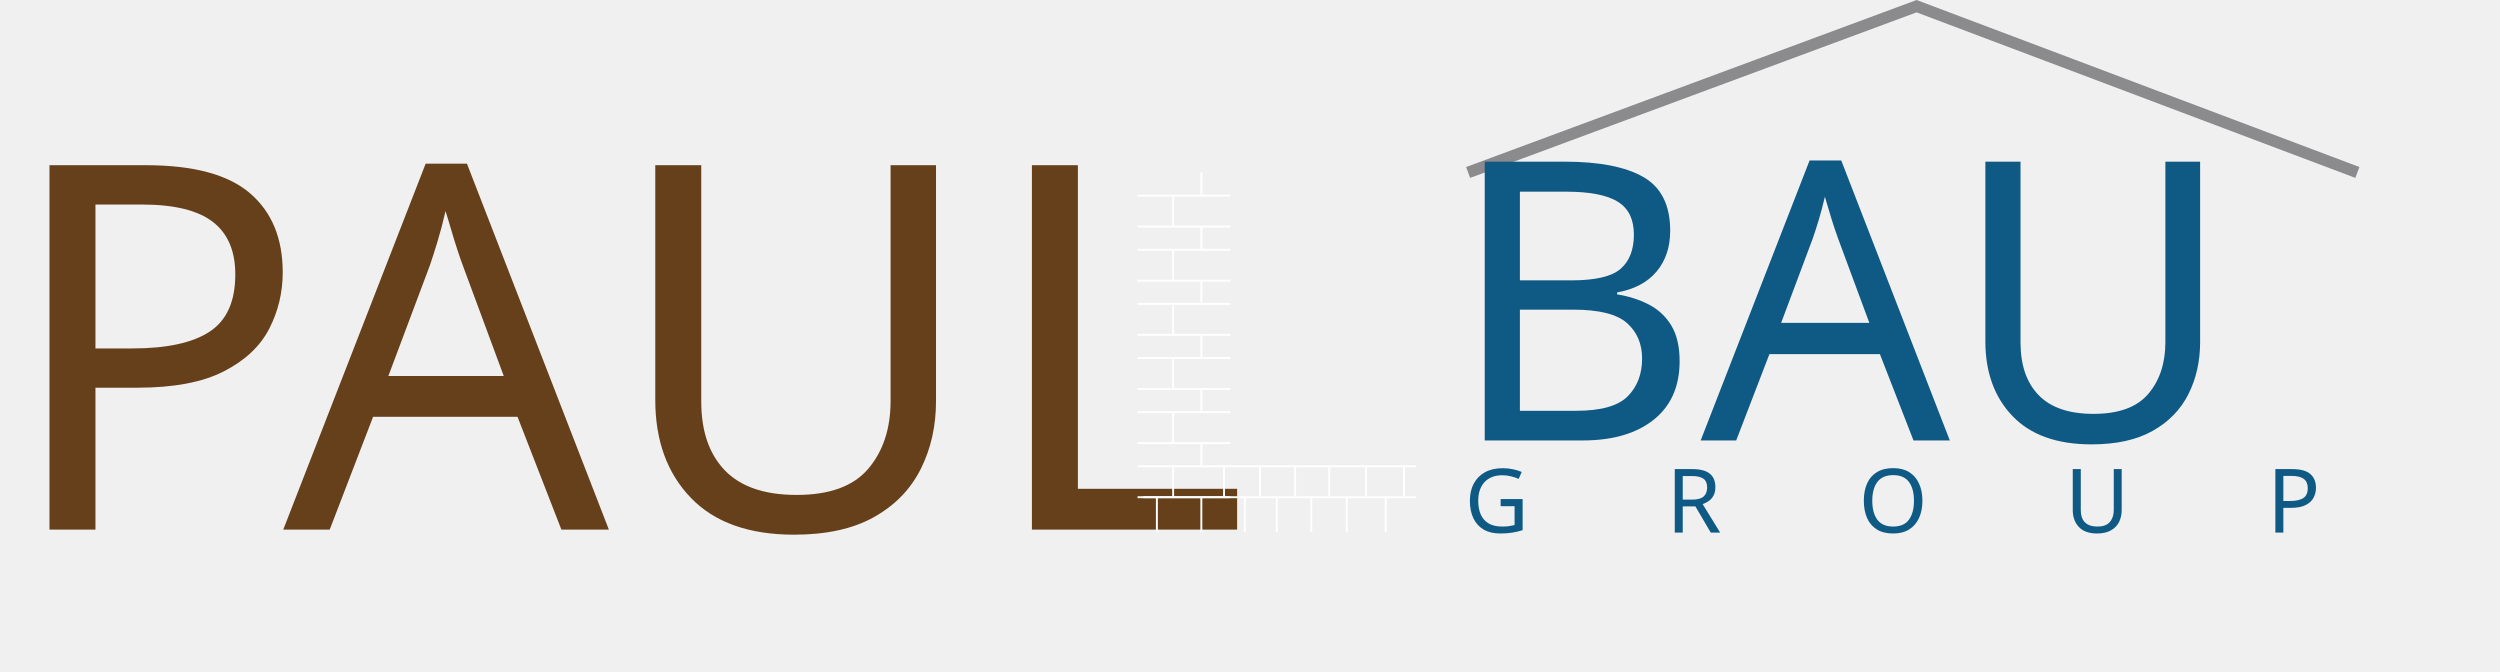
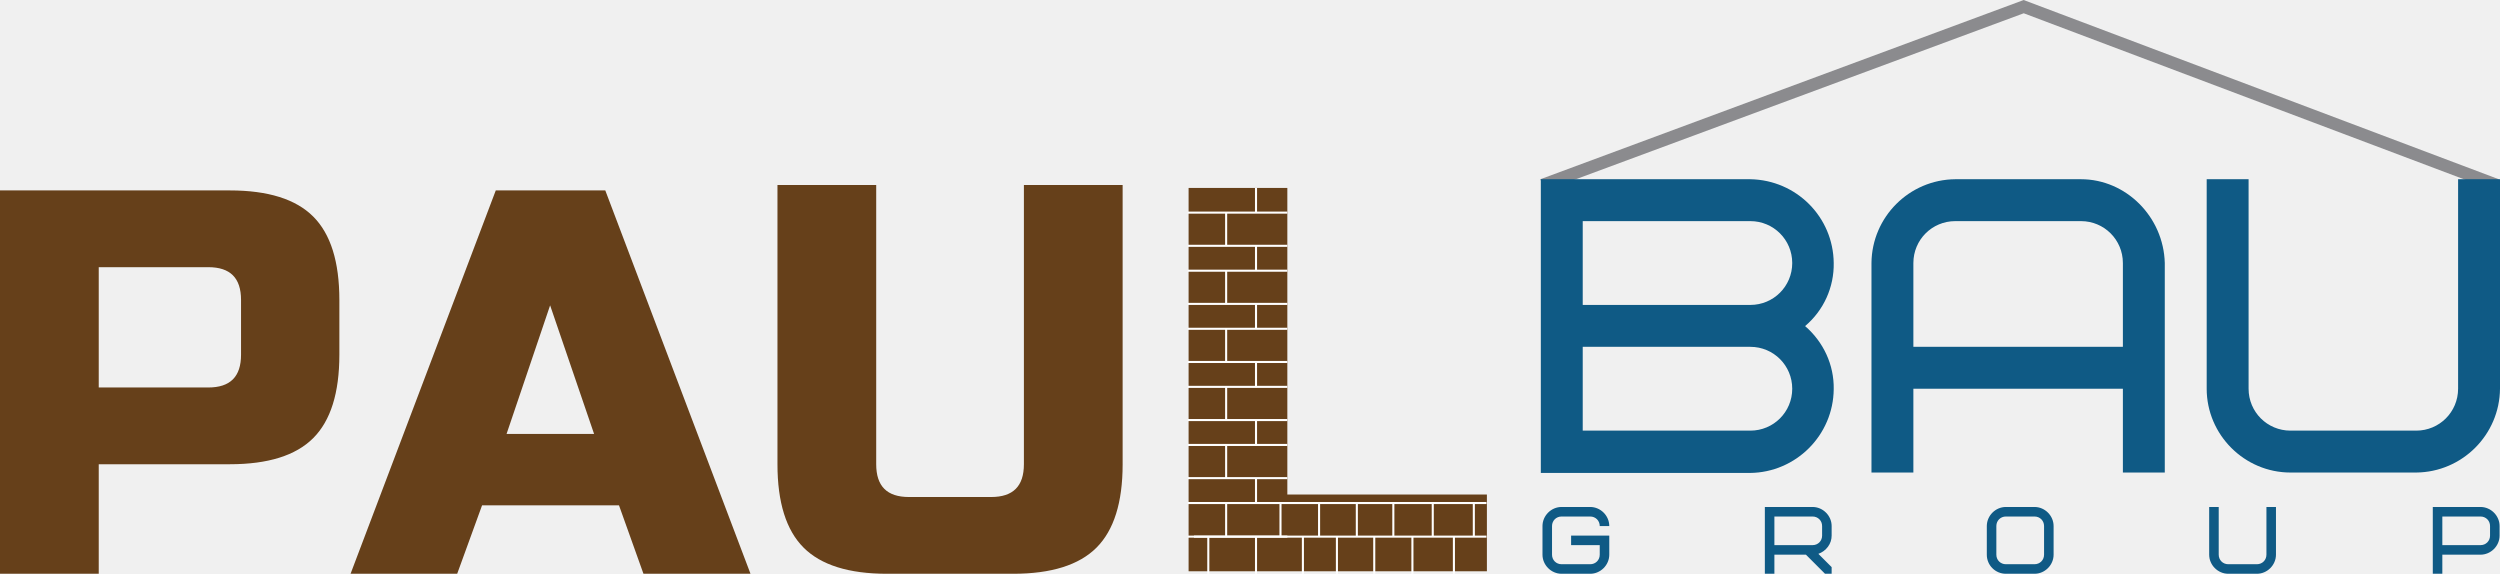
- <svg xmlns="http://www.w3.org/2000/svg" viewBox="0 0 646.61 173.8">
-   <defs>
-     <style>.cls-1{font-size:132px;fill:#66401a;font-family:RussoOne-Regular, Russo One;}.cls-2{fill:#fff;}.cls-3{fill:#8b8b8e;}.cls-4{font-size:23px;letter-spacing:1.54em;}.cls-4,.cls-5{fill:#0f5a85;font-family:Bicubik, Bicubik;}.cls-5{font-size:101px;}</style>
-   </defs>
-   <g id="Слой_2" data-name="Слой 2">
-     <g id="Слой_2-2" data-name="Слой 2">
-       <text class="cls-1" transform="translate(0 136.98)">
-         <tspan xml:space="preserve">PAUL   </tspan>
-       </text>
-     </g>
-     <g id="Слой_14" data-name="Слой 14">
-       <rect class="cls-2" x="310.47" y="44.6" width="0.5" height="6" />
-       <rect class="cls-2" x="294.22" y="50.35" width="24" height="0.5" />
-       <rect class="cls-2" x="294.22" y="58.35" width="24" height="0.5" />
-       <rect class="cls-2" x="303.18" y="50.6" width="0.5" height="8" />
-       <rect class="cls-2" x="310.47" y="58.6" width="0.5" height="6" />
-       <rect class="cls-2" x="294.22" y="64.35" width="24" height="0.5" />
-       <rect class="cls-2" x="294.22" y="72.35" width="24" height="0.5" />
-       <rect class="cls-2" x="303.18" y="64.6" width="0.5" height="8" />
-       <rect class="cls-2" x="310.47" y="72.6" width="0.5" height="6" />
-       <rect class="cls-2" x="294.22" y="78.35" width="24" height="0.5" />
-       <rect class="cls-2" x="294.22" y="86.35" width="24" height="0.5" />
-       <rect class="cls-2" x="303.18" y="78.6" width="0.5" height="8" />
-       <rect class="cls-2" x="310.47" y="86.6" width="0.5" height="6" />
-       <rect class="cls-2" x="294.22" y="92.35" width="24" height="0.5" />
-       <rect class="cls-2" x="294.22" y="100.35" width="24" height="0.5" />
-       <rect class="cls-2" x="303.18" y="92.6" width="0.5" height="8" />
-       <rect class="cls-2" x="310.47" y="100.6" width="0.5" height="6" />
-       <rect class="cls-2" x="294.22" y="106.35" width="24" height="0.5" />
-       <rect class="cls-2" x="294.22" y="114.35" width="24" height="0.5" />
-       <rect class="cls-2" x="303.18" y="106.6" width="0.5" height="8" />
-       <rect class="cls-2" x="310.47" y="114.6" width="0.5" height="6" />
-       <rect class="cls-2" x="294.22" y="120.35" width="72" height="0.5" />
-       <rect class="cls-2" x="295.72" y="128.35" width="22.5" height="0.5" />
-       <rect class="cls-2" x="303.18" y="120.6" width="0.5" height="8" />
-       <rect class="cls-2" x="294.22" y="128.35" width="72" height="0.5" />
-       <rect class="cls-2" x="310.47" y="128.6" width="0.5" height="9" />
-       <rect class="cls-2" x="298.97" y="128.6" width="0.5" height="9" />
-       <rect class="cls-2" x="316.34" y="120.6" width="0.5" height="8" />
-       <rect class="cls-2" x="321.72" y="128.6" width="0.5" height="9" />
-       <rect class="cls-2" x="329.97" y="128.6" width="0.5" height="9" />
-       <rect class="cls-2" x="338.91" y="128.6" width="0.5" height="9" />
-       <rect class="cls-2" x="348.09" y="128.6" width="0.5" height="9" />
-       <rect class="cls-2" x="358.16" y="128.6" width="0.5" height="9" />
-       <rect class="cls-2" x="325.63" y="120.6" width="0.5" height="8" />
-       <rect class="cls-2" x="334.72" y="120.6" width="0.5" height="8" />
-       <rect class="cls-2" x="343.55" y="120.6" width="0.5" height="8" />
-       <rect class="cls-2" x="353.05" y="120.6" width="0.5" height="8" />
-       <rect class="cls-2" x="362.88" y="120.6" width="0.5" height="8" />
-     </g>
-     <g id="Слой_8" data-name="Слой 8">
-       <polygon class="cls-3" points="380.24 46.01 379.2 43.2 495.72 0 496.25 0.2 610.25 43.2 609.19 46.01 495.71 3.2 380.24 46.01" />
-     </g>
-     <g id="Слой_12" data-name="Слой 12">
-       <text class="cls-4" transform="translate(378.77 137.75)">GROUP</text>
-       <text class="cls-5" transform="translate(374.22 113.92)">BAU</text>
-     </g>
+ <svg xmlns="http://www.w3.org/2000/svg" version="1.1" id="Слой_1" x="0px" y="0px" viewBox="0 0 602.6 138.3" style="enable-background:new 0 0 602.6 138.3;" xml:space="preserve">
+   <style type="text/css">
+ 	.st0{fill:#66401A;}
+ 	.st1{fill:#FFFFFF;}
+ 	.st2{fill:#8B8B8E;}
+ 	.st3{fill:#0F5A85;}
+ </style>
+   <path class="st0" d="M0,45.9h55.4c9.2,0,15.9,2.1,20.1,6.3c4.2,4.2,6.3,10.9,6.3,20.1v13.2c0,9.2-2.1,15.9-6.3,20.1  c-4.2,4.2-10.9,6.3-20.1,6.3H23.8v26.4H0V45.9z M58.1,72.3c0-5.3-2.6-7.9-7.9-7.9H23.8v29h26.4c5.3,0,7.9-2.6,7.9-7.9V72.3z" />
+   <path class="st0" d="M110.2,138.3H84.5l35-92.4h26.4l35,92.4h-25.8l-5.9-16.5h-33L110.2,138.3z M122.1,104.6h21.1l-10.6-31  L122.1,104.6z" />
+   <path class="st0" d="M246.8,44.6h23.8v67.3c0,9.2-2.1,15.9-6.3,20.1c-4.2,4.2-10.9,6.3-20.1,6.3h-30.4c-9.2,0-15.9-2.1-20.1-6.3  c-4.2-4.2-6.3-10.9-6.3-20.1V44.6h23.8v67.3c0,5.3,2.6,7.9,7.9,7.9h19.8c5.3,0,7.9-2.6,7.9-7.9V44.6z" />
+   <g>
+     <path class="st0" d="M310.2,119.2h48.2v18.5h-71.9V45.3h23.8V119.2z" />
+     <rect x="302.5" y="45.3" class="st1" width="0.5" height="6" />
+     <rect x="286.3" y="51" class="st1" width="24" height="0.5" />
+     <rect x="286.3" y="59" class="st1" width="24" height="0.5" />
+     <rect x="295.3" y="51.3" class="st1" width="0.5" height="8" />
+     <rect x="302.5" y="59.3" class="st1" width="0.5" height="6" />
+     <rect x="286.3" y="65" class="st1" width="24" height="0.5" />
+     <rect x="286.3" y="73" class="st1" width="24" height="0.5" />
+     <rect x="295.3" y="65.3" class="st1" width="0.5" height="8" />
+     <rect x="302.5" y="73.3" class="st1" width="0.5" height="6" />
+     <rect x="286.3" y="79" class="st1" width="24" height="0.5" />
+     <rect x="286.3" y="87" class="st1" width="24" height="0.5" />
+     <rect x="295.3" y="79.3" class="st1" width="0.5" height="8" />
+     <rect x="302.5" y="87.3" class="st1" width="0.5" height="6" />
+     <rect x="286.3" y="93" class="st1" width="24" height="0.5" />
+     <rect x="286.3" y="101" class="st1" width="24" height="0.5" />
+     <rect x="295.3" y="93.3" class="st1" width="0.5" height="8" />
+     <rect x="302.5" y="101.3" class="st1" width="0.5" height="6" />
+     <rect x="286.3" y="107" class="st1" width="24" height="0.5" />
+     <rect x="286.3" y="115" class="st1" width="24" height="0.5" />
+     <rect x="295.3" y="107.3" class="st1" width="0.5" height="8" />
+     <rect x="302.5" y="115.3" class="st1" width="0.5" height="6" />
+     <rect x="286.3" y="121" class="st1" width="72" height="0.5" />
+     <rect x="287.8" y="129.1" class="st1" width="22.5" height="0.5" />
+     <rect x="295.3" y="121.3" class="st1" width="0.5" height="8" />
+     <rect x="286.3" y="129.1" class="st1" width="72" height="0.5" />
+     <rect x="302.5" y="129.3" class="st1" width="0.5" height="9" />
+     <rect x="291" y="129.3" class="st1" width="0.5" height="9" />
+     <rect x="308.4" y="121.3" class="st1" width="0.5" height="8" />
+     <rect x="313.8" y="129.3" class="st1" width="0.5" height="9" />
+     <rect x="322" y="129.3" class="st1" width="0.5" height="9" />
+     <rect x="331" y="129.3" class="st1" width="0.5" height="9" />
+     <rect x="340.2" y="129.3" class="st1" width="0.5" height="9" />
+     <rect x="350.2" y="129.3" class="st1" width="0.5" height="9" />
+     <rect x="317.7" y="121.3" class="st1" width="0.5" height="8" />
+     <rect x="326.8" y="121.3" class="st1" width="0.5" height="8" />
+     <rect x="335.6" y="121.3" class="st1" width="0.5" height="8" />
+     <rect x="345.1" y="121.3" class="st1" width="0.5" height="8" />
+     <rect x="355" y="121.3" class="st1" width="0.5" height="8" />
  </g>
+   <polygon class="st2" points="372.3,46 371.3,43.2 487.8,0 488.3,0.2 602.3,43.2 601.3,46 487.8,3.2 " />
+   <path class="st3" d="M378.7,129.1h9.2v4.6c0,2.5-2.1,4.6-4.6,4.6h-6.9c-2.5,0-4.6-2.1-4.6-4.6v-6.9c0-2.5,2.1-4.6,4.6-4.6h6.9  c2.5,0,4.6,2.1,4.6,4.6h-2.3c0-1.3-1-2.3-2.3-2.3h-6.9c-1.3,0-2.3,1-2.3,2.3v6.9c0,1.3,1,2.3,2.3,2.3h6.9c1.3,0,2.3-1,2.3-2.3v-2.3  h-6.9L378.7,129.1z" />
+   <path class="st3" d="M439.9,138.3l-4.6-4.6h-7.6v4.6h-2.3v-16.1h11.5c2.5,0,4.6,2.1,4.6,4.6v2.3c0,2-1.3,3.7-3.2,4.4l3.2,3.2v1.6  H439.9z M439.2,126.8c0-1.3-1-2.3-2.3-2.3h-9.2v6.9h9.2c1.3,0,2.3-1,2.3-2.3V126.8z" />
+   <path class="st3" d="M495,133.7c0,2.5-2.1,4.6-4.6,4.6h-6.9c-2.5,0-4.6-2-4.6-4.6c0,0,0,0,0,0v-6.9c0-2.5,2.1-4.6,4.6-4.6h6.9  c2.5,0,4.6,2.1,4.6,4.6V133.7z M492.7,126.8c0-1.3-1-2.3-2.3-2.3h-6.9c-1.3,0-2.3,1-2.3,2.3v6.9c0,1.3,1,2.3,2.3,2.3h6.9  c1.3,0,2.3-1,2.3-2.3V126.8z" />
+   <path class="st3" d="M546.3,122.2h2.3v11.5c0,2.5-2.1,4.6-4.6,4.6h-6.9c-2.5,0-4.6-2.1-4.6-4.6v-11.5h2.3v11.5c0,1.3,1,2.3,2.3,2.3  h6.9c1.3,0,2.3-1,2.3-2.3L546.3,122.2z" />
+   <path class="st3" d="M602.5,129.1c0,2.5-2.1,4.6-4.6,4.6h-9.2v4.6h-2.3v-16.1h11.5c2.5,0,4.6,2.1,4.6,4.6V129.1z M600.2,126.8  c0-1.3-1-2.3-2.3-2.3h-9.2v6.9h9.2c1.3,0,2.3-1,2.3-2.3V126.8z" />
+   <path class="st3" d="M371.4,113.9V43.2h50.5c11.1,0.2,20,9.1,20.1,20.2c0.1,5.8-2.4,11.4-6.9,15.2c4.4,3.8,7,9.3,6.9,15.2  c-0.1,11.1-9.1,20.1-20.2,20.2H371.4z M381.5,73.5h40.4c5.6,0,10.1-4.5,10.1-10.1s-4.5-10.1-10.1-10.1c0,0,0,0,0,0h-40.4V73.5z   M381.5,83.6v20.2h40.4c5.6,0,10.1-4.5,10.1-10.1c0-5.6-4.5-10.1-10.1-10.1H381.5z" />
+   <path class="st3" d="M521.8,113.9h-10.1V93.7h-50.5v20.2h-10.1V63.4c0.1-11.1,9.1-20.1,20.2-20.2h30.3c10.8,0,19.9,9,20.2,20.2  V113.9z M471.3,53.3c-5.6,0-10.1,4.5-10.1,10.1v20.2h50.5V63.4c0-5.6-4.5-10.1-10.1-10.1H471.3z" />
+   <path class="st3" d="M592.5,43.2h10.1v50.5c-0.1,11.1-9.1,20.1-20.2,20.2h-30.3c-11.1,0-20.2-9.1-20.2-20.2V43.2H542v50.5  c0,5.6,4.5,10.1,10.1,10.1h30.3c5.6,0,10.1-4.5,10.1-10.1L592.5,43.2z" />
</svg>
